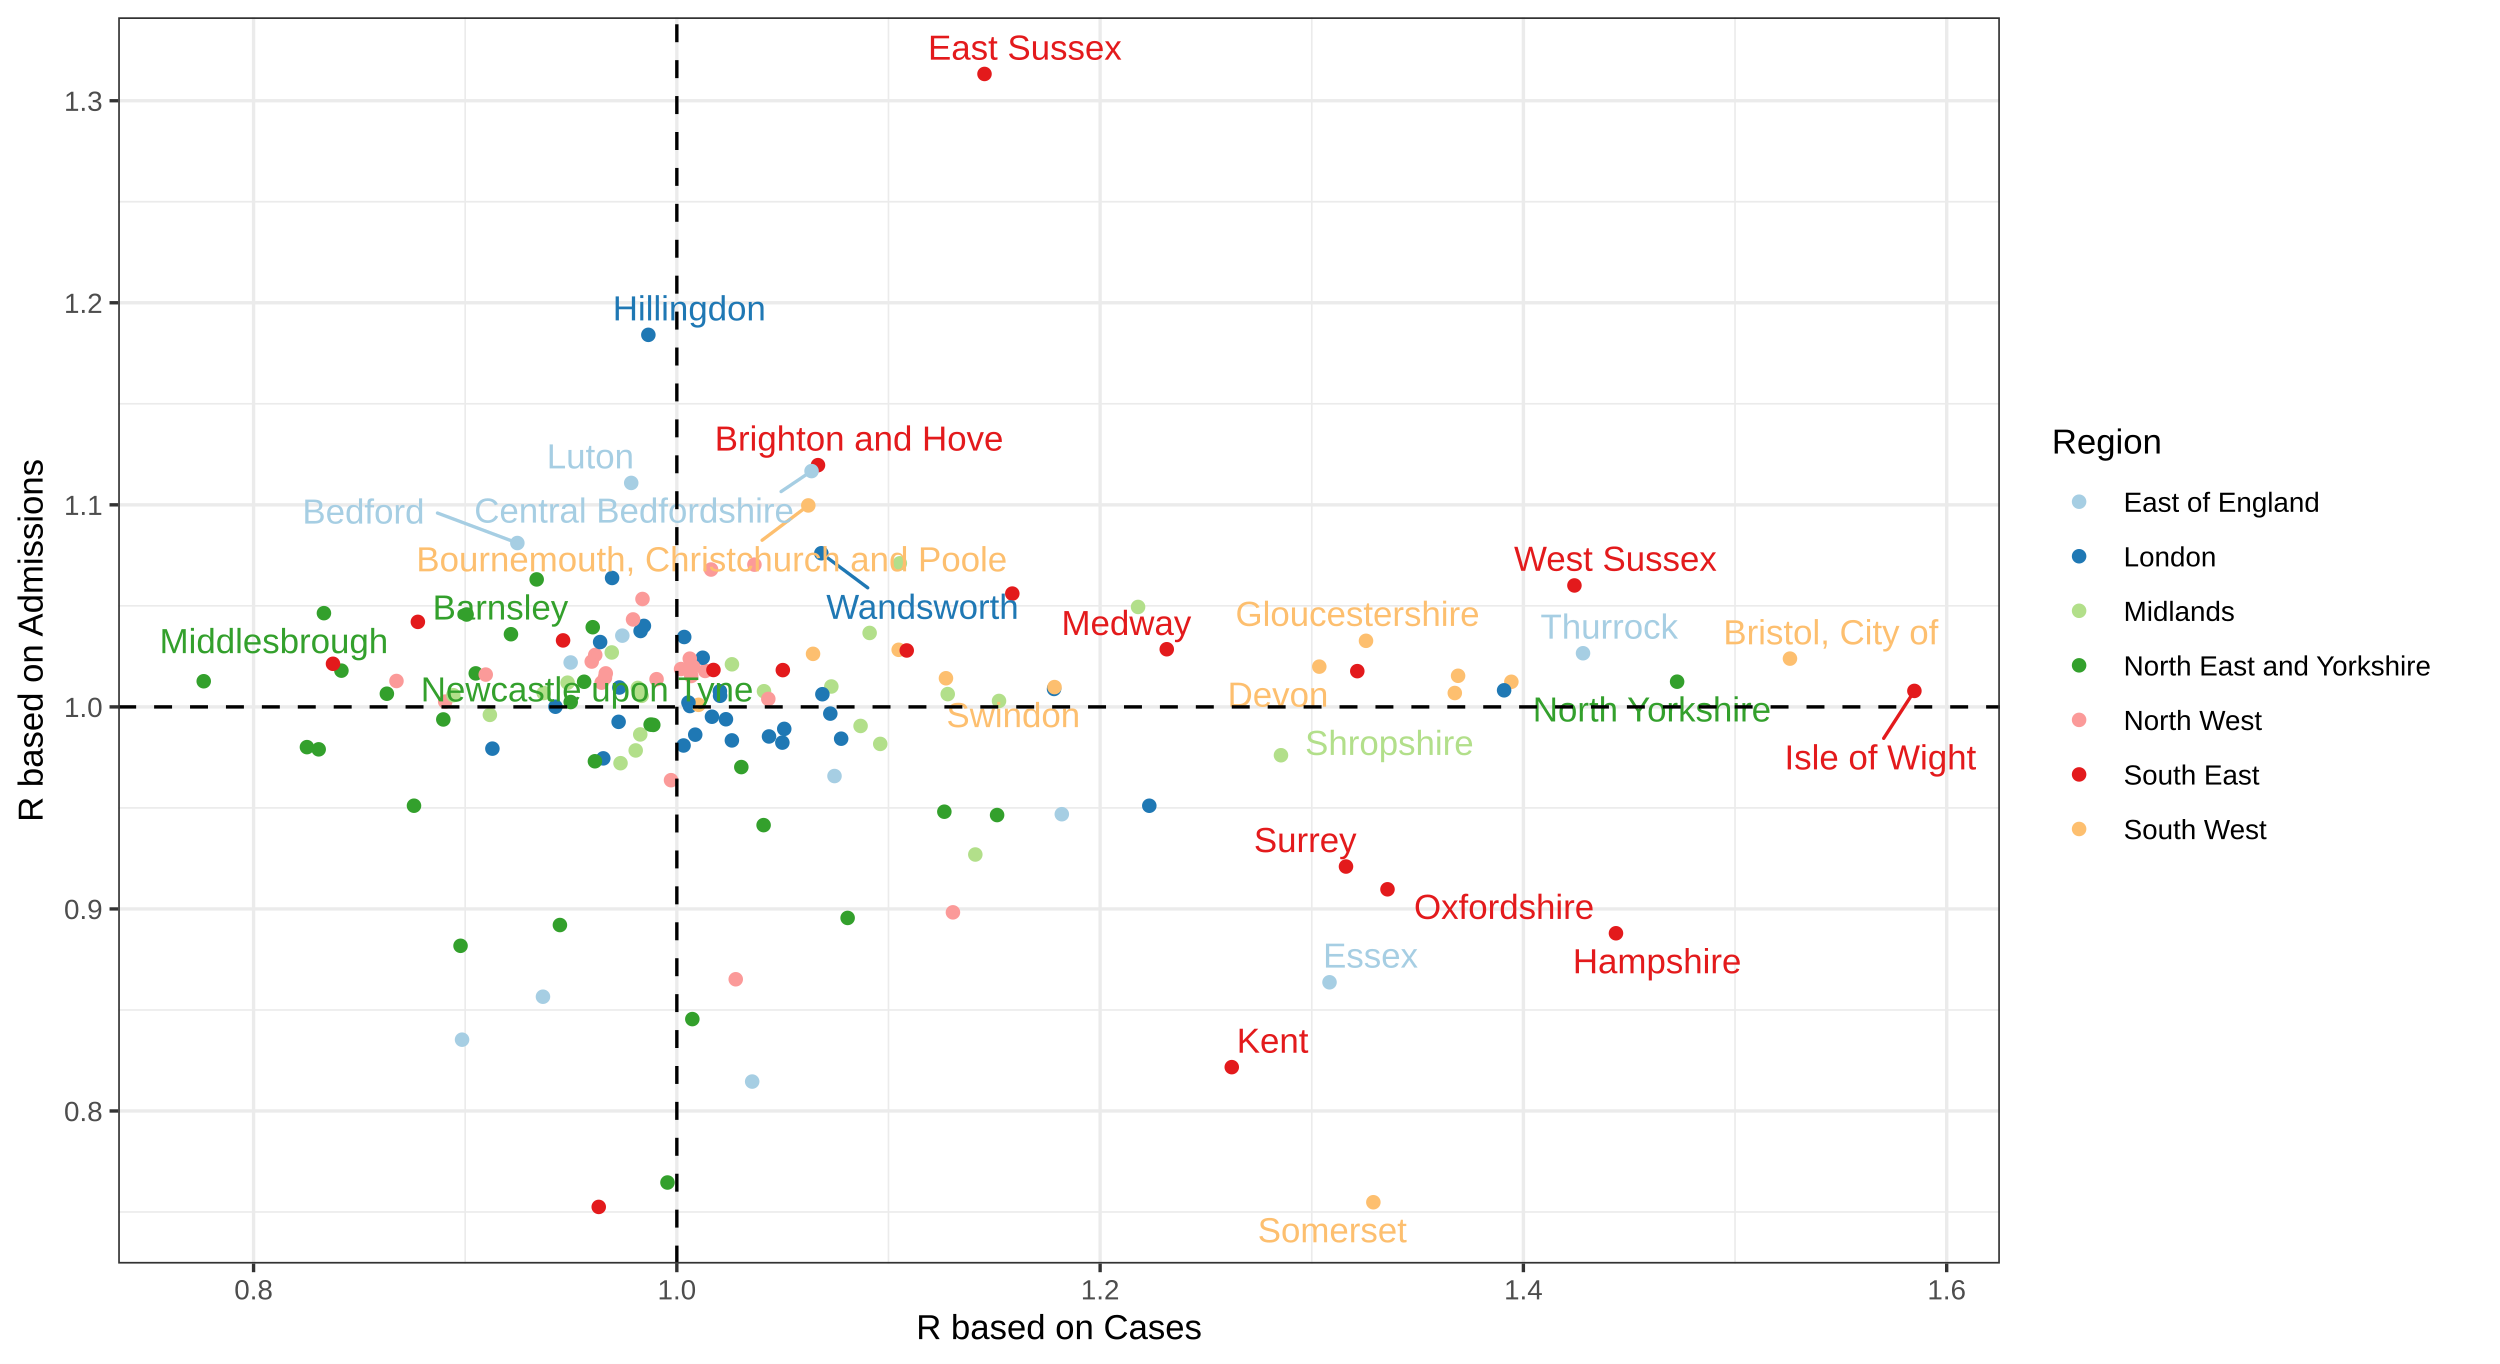
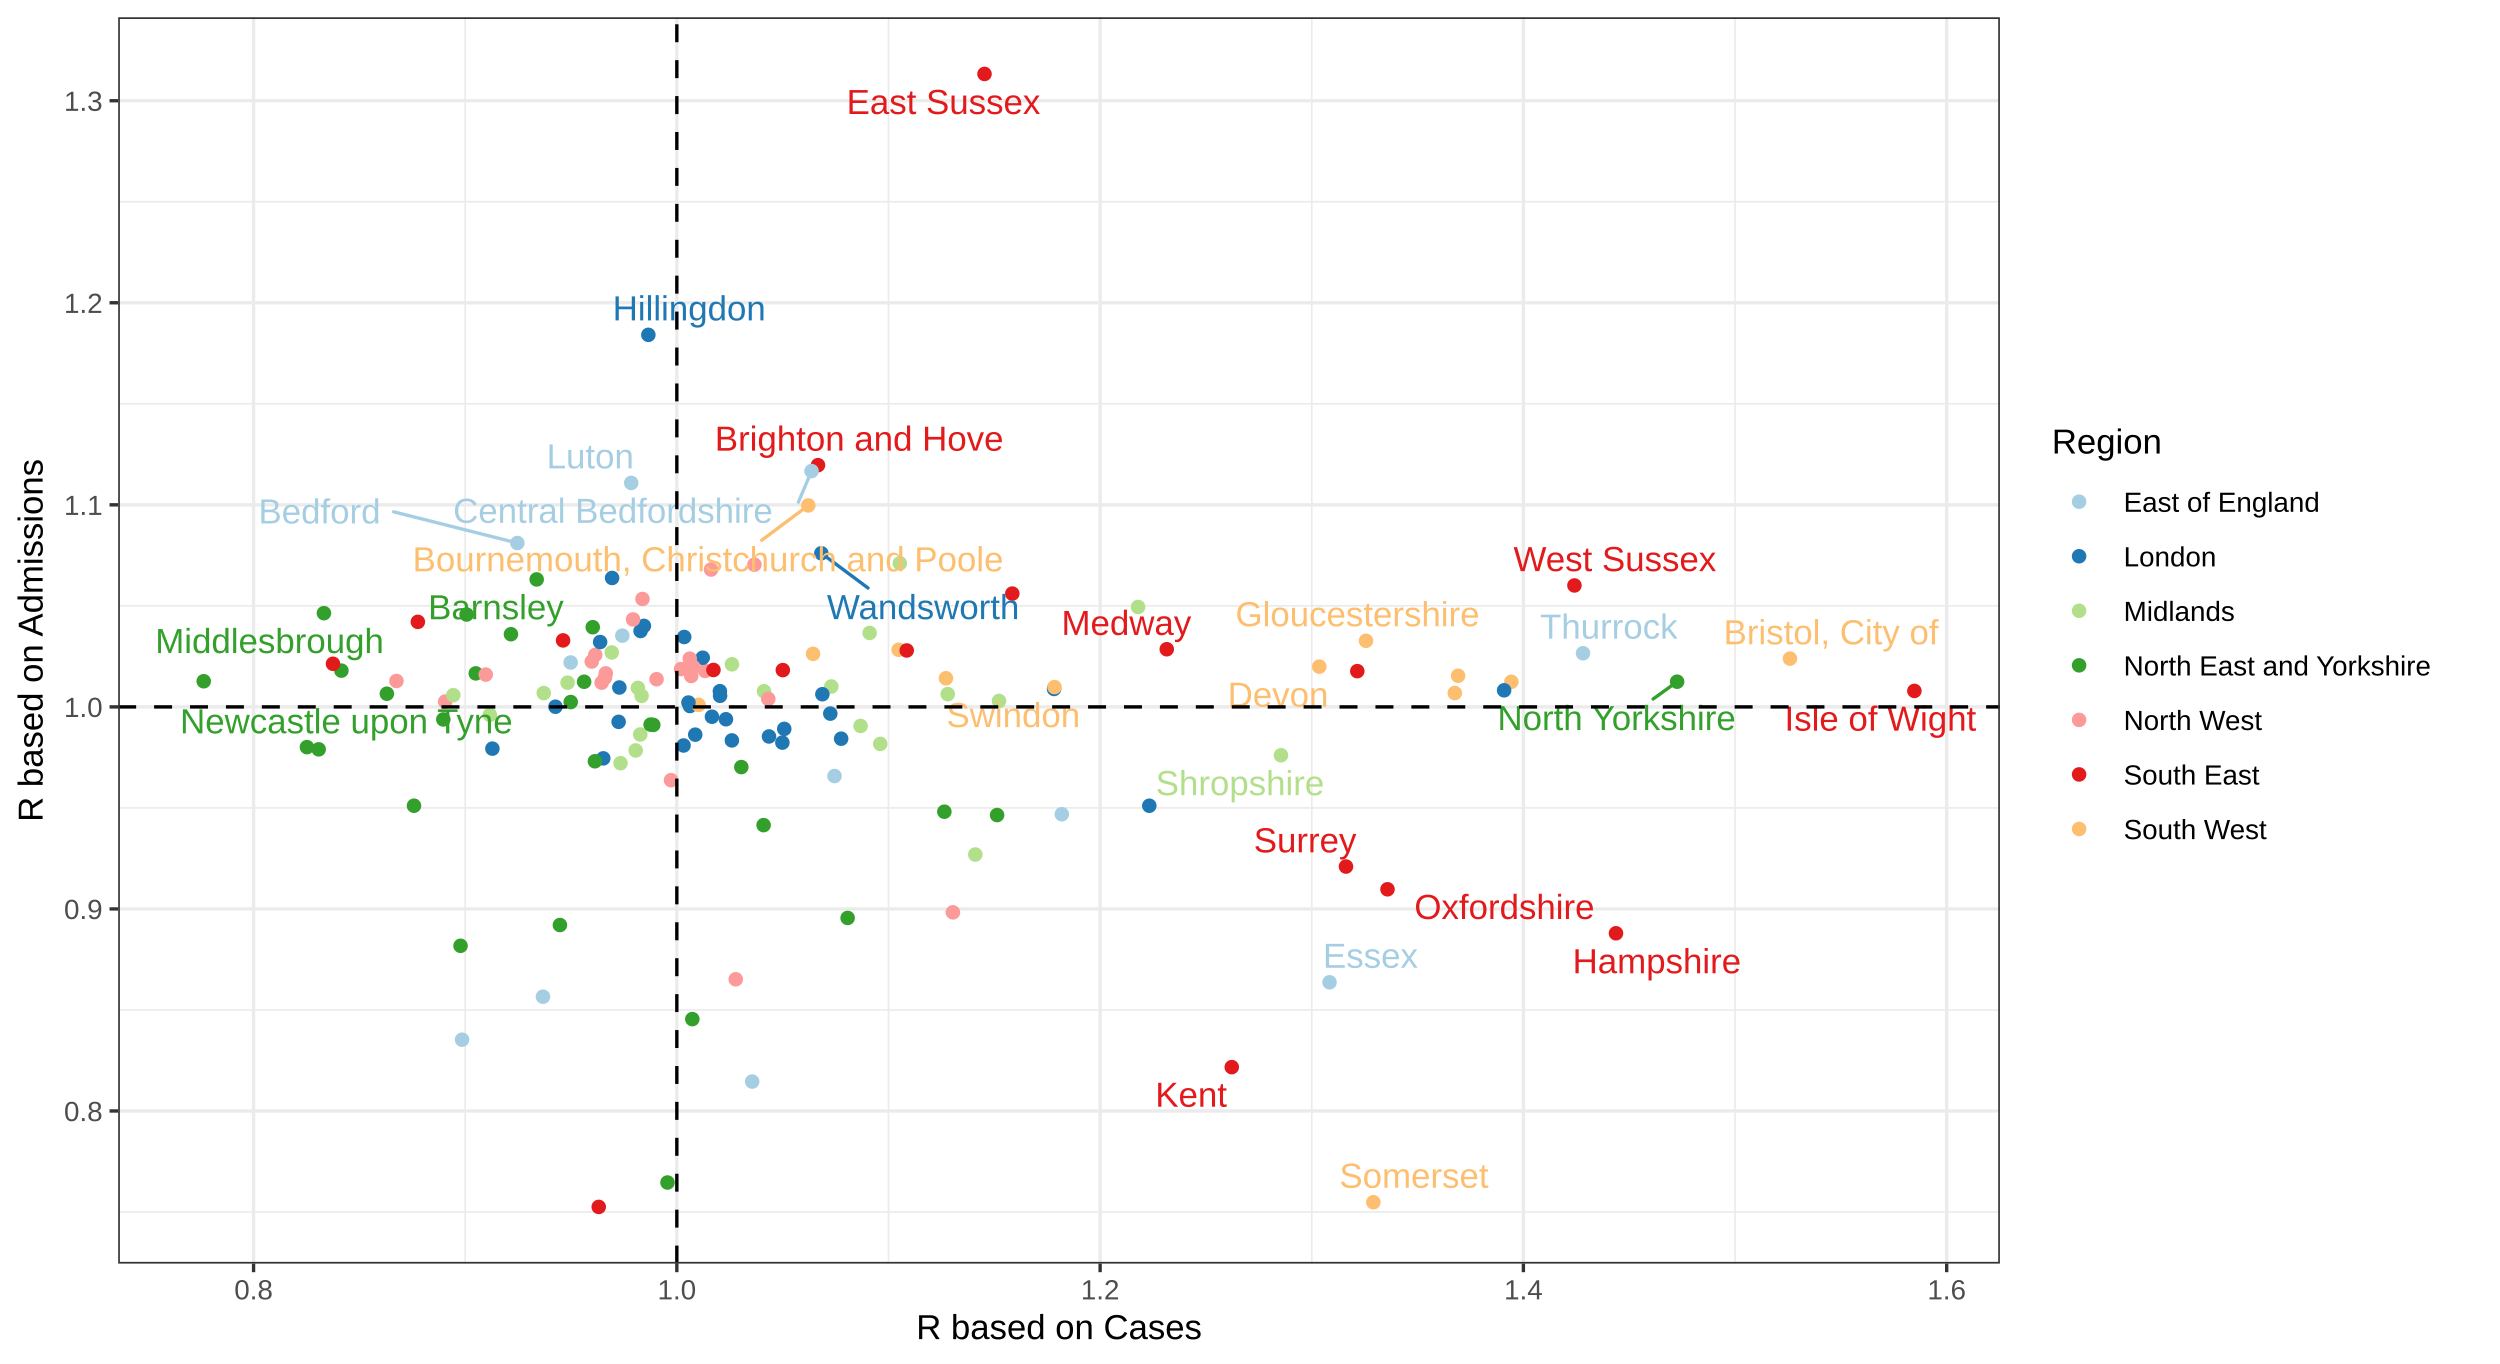
<svg xmlns="http://www.w3.org/2000/svg" class="svglite" width="792.00pt" height="432.00pt" viewBox="0 0 792.00 432.00">
  <defs>
    <style type="text/css">
    .svglite line, .svglite polyline, .svglite polygon, .svglite path, .svglite rect, .svglite circle {
      fill: none;
      stroke: #000000;
      stroke-linecap: round;
      stroke-linejoin: round;
      stroke-miterlimit: 10.00;
    }
  </style>
  </defs>
  <rect width="100%" height="100%" style="stroke: none; fill: #FFFFFF;" />
  <defs>
    <clipPath id="cpMC4wMHw3OTIuMDB8MC4wMHw0MzIuMDA=">
      <rect x="0.00" y="0.00" width="792.00" height="432.00" />
    </clipPath>
  </defs>
  <g clip-path="url(#cpMC4wMHw3OTIuMDB8MC4wMHw0MzIuMDA=)">
    <rect x="-0" y="0.00" width="792.00" height="432.00" style="stroke-width: 1.07; stroke: #FFFFFF; fill: #FFFFFF;" />
  </g>
  <defs>
    <clipPath id="cpMzcuNDR8NjMzLjU4fDUuNDh8NDAwLjI5">
      <rect x="37.44" y="5.48" width="596.13" height="394.82" />
    </clipPath>
  </defs>
  <g clip-path="url(#cpMzcuNDR8NjMzLjU4fDUuNDh8NDAwLjI5)">
    <rect x="37.44" y="5.48" width="596.13" height="394.82" style="stroke-width: 1.07; stroke: none; fill: #FFFFFF;" />
    <polyline points="37.44,383.96 633.58,383.96 " style="stroke-width: 0.53; stroke: #EBEBEB; stroke-linecap: butt;" />
    <polyline points="37.44,319.95 633.58,319.95 " style="stroke-width: 0.53; stroke: #EBEBEB; stroke-linecap: butt;" />
    <polyline points="37.44,255.94 633.58,255.94 " style="stroke-width: 0.53; stroke: #EBEBEB; stroke-linecap: butt;" />
    <polyline points="37.44,191.93 633.58,191.93 " style="stroke-width: 0.53; stroke: #EBEBEB; stroke-linecap: butt;" />
    <polyline points="37.44,127.92 633.58,127.92 " style="stroke-width: 0.53; stroke: #EBEBEB; stroke-linecap: butt;" />
    <polyline points="37.44,63.91 633.58,63.91 " style="stroke-width: 0.53; stroke: #EBEBEB; stroke-linecap: butt;" />
    <polyline points="147.37,400.29 147.37,5.48 " style="stroke-width: 0.53; stroke: #EBEBEB; stroke-linecap: butt;" />
    <polyline points="281.47,400.29 281.47,5.48 " style="stroke-width: 0.53; stroke: #EBEBEB; stroke-linecap: butt;" />
    <polyline points="415.57,400.29 415.57,5.48 " style="stroke-width: 0.53; stroke: #EBEBEB; stroke-linecap: butt;" />
    <polyline points="549.66,400.29 549.66,5.48 " style="stroke-width: 0.53; stroke: #EBEBEB; stroke-linecap: butt;" />
    <polyline points="37.44,351.96 633.58,351.96 " style="stroke-width: 1.07; stroke: #EBEBEB; stroke-linecap: butt;" />
    <polyline points="37.44,287.95 633.58,287.95 " style="stroke-width: 1.07; stroke: #EBEBEB; stroke-linecap: butt;" />
    <polyline points="37.44,223.94 633.58,223.94 " style="stroke-width: 1.07; stroke: #EBEBEB; stroke-linecap: butt;" />
    <polyline points="37.44,159.93 633.58,159.93 " style="stroke-width: 1.07; stroke: #EBEBEB; stroke-linecap: butt;" />
    <polyline points="37.44,95.92 633.58,95.92 " style="stroke-width: 1.07; stroke: #EBEBEB; stroke-linecap: butt;" />
    <polyline points="37.44,31.91 633.58,31.91 " style="stroke-width: 1.07; stroke: #EBEBEB; stroke-linecap: butt;" />
    <polyline points="80.33,400.29 80.33,5.48 " style="stroke-width: 1.07; stroke: #EBEBEB; stroke-linecap: butt;" />
    <polyline points="214.42,400.29 214.42,5.48 " style="stroke-width: 1.07; stroke: #EBEBEB; stroke-linecap: butt;" />
    <polyline points="348.52,400.29 348.52,5.48 " style="stroke-width: 1.07; stroke: #EBEBEB; stroke-linecap: butt;" />
    <polyline points="482.61,400.29 482.61,5.48 " style="stroke-width: 1.07; stroke: #EBEBEB; stroke-linecap: butt;" />
    <polyline points="616.71,400.29 616.71,5.48 " style="stroke-width: 1.07; stroke: #EBEBEB; stroke-linecap: butt;" />
    <circle cx="231.86" cy="234.56" r="1.95" style="stroke-width: 0.71; stroke: #1F78B4; fill: #1F78B4;" />
    <circle cx="364.10" cy="255.26" r="1.95" style="stroke-width: 0.71; stroke: #1F78B4; fill: #1F78B4;" />
    <circle cx="170.02" cy="183.56" r="1.95" style="stroke-width: 0.71; stroke: #33A02C; fill: #33A02C;" />
    <circle cx="299.68" cy="214.87" r="1.95" style="stroke-width: 0.71; stroke: #FDBF6F; fill: #FDBF6F;" />
    <circle cx="163.90" cy="172.03" r="1.95" style="stroke-width: 0.71; stroke: #A6CEE3; fill: #A6CEE3;" />
    <circle cx="203.99" cy="198.28" r="1.95" style="stroke-width: 0.71; stroke: #1F78B4; fill: #1F78B4;" />
    <circle cx="201.39" cy="237.74" r="1.95" style="stroke-width: 0.71; stroke: #B2DF8A; fill: #B2DF8A;" />
    <circle cx="188.57" cy="207.49" r="1.95" style="stroke-width: 0.71; stroke: #FB9A99; fill: #FB9A99;" />
    <circle cx="233.08" cy="310.23" r="1.95" style="stroke-width: 0.71; stroke: #FB9A99; fill: #FB9A99;" />
    <circle cx="225.26" cy="180.43" r="1.95" style="stroke-width: 0.71; stroke: #FB9A99; fill: #FB9A99;" />
    <circle cx="256.07" cy="160.12" r="1.95" style="stroke-width: 0.71; stroke: #FDBF6F; fill: #FDBF6F;" />
    <circle cx="132.38" cy="197.01" r="1.95" style="stroke-width: 0.71; stroke: #E31A1C; fill: #E31A1C;" />
    <circle cx="145.90" cy="299.63" r="1.95" style="stroke-width: 0.71; stroke: #33A02C; fill: #33A02C;" />
    <circle cx="248.45" cy="230.91" r="1.95" style="stroke-width: 0.71; stroke: #1F78B4; fill: #1F78B4;" />
    <circle cx="259.14" cy="147.36" r="1.95" style="stroke-width: 0.71; stroke: #E31A1C; fill: #E31A1C;" />
    <circle cx="567.06" cy="208.65" r="1.95" style="stroke-width: 0.71; stroke: #FDBF6F; fill: #FDBF6F;" />
    <circle cx="263.04" cy="226.07" r="1.95" style="stroke-width: 0.71; stroke: #1F78B4; fill: #1F78B4;" />
    <circle cx="320.70" cy="188.05" r="1.95" style="stroke-width: 0.71; stroke: #E31A1C; fill: #E31A1C;" />
    <circle cx="125.60" cy="215.74" r="1.95" style="stroke-width: 0.71; stroke: #FB9A99; fill: #FB9A99;" />
    <circle cx="97.24" cy="236.69" r="1.95" style="stroke-width: 0.71; stroke: #33A02C; fill: #33A02C;" />
    <circle cx="172.01" cy="315.76" r="1.95" style="stroke-width: 0.71; stroke: #A6CEE3; fill: #A6CEE3;" />
    <circle cx="229.98" cy="227.86" r="1.95" style="stroke-width: 0.71; stroke: #1F78B4; fill: #1F78B4;" />
    <circle cx="257.10" cy="149.24" r="1.95" style="stroke-width: 0.71; stroke: #A6CEE3; fill: #A6CEE3;" />
    <circle cx="223.40" cy="212.56" r="1.95" style="stroke-width: 0.71; stroke: #FB9A99; fill: #FB9A99;" />
    <circle cx="203.54" cy="189.76" r="1.95" style="stroke-width: 0.71; stroke: #FB9A99; fill: #FB9A99;" />
    <circle cx="219.33" cy="322.85" r="1.95" style="stroke-width: 0.71; stroke: #33A02C; fill: #33A02C;" />
    <circle cx="172.26" cy="219.56" r="1.95" style="stroke-width: 0.71; stroke: #B2DF8A; fill: #B2DF8A;" />
    <circle cx="191.12" cy="240.25" r="1.95" style="stroke-width: 0.71; stroke: #1F78B4; fill: #1F78B4;" />
    <circle cx="177.38" cy="293.05" r="1.95" style="stroke-width: 0.71; stroke: #33A02C; fill: #33A02C;" />
    <circle cx="299.17" cy="257.15" r="1.95" style="stroke-width: 0.71; stroke: #33A02C; fill: #33A02C;" />
    <circle cx="202.83" cy="232.67" r="1.95" style="stroke-width: 0.71; stroke: #B2DF8A; fill: #B2DF8A;" />
    <circle cx="316.49" cy="222.06" r="1.95" style="stroke-width: 0.71; stroke: #B2DF8A; fill: #B2DF8A;" />
    <circle cx="417.95" cy="211.19" r="1.95" style="stroke-width: 0.71; stroke: #FDBF6F; fill: #FDBF6F;" />
    <circle cx="188.47" cy="241.17" r="1.95" style="stroke-width: 0.71; stroke: #33A02C; fill: #33A02C;" />
    <circle cx="257.57" cy="207.14" r="1.95" style="stroke-width: 0.71; stroke: #FDBF6F; fill: #FDBF6F;" />
    <circle cx="263.37" cy="217.48" r="1.95" style="stroke-width: 0.71; stroke: #B2DF8A; fill: #B2DF8A;" />
    <circle cx="266.48" cy="234.02" r="1.95" style="stroke-width: 0.71; stroke: #1F78B4; fill: #1F78B4;" />
    <circle cx="206.96" cy="229.65" r="1.95" style="stroke-width: 0.71; stroke: #33A02C; fill: #33A02C;" />
    <circle cx="311.89" cy="23.43" r="1.95" style="stroke-width: 0.71; stroke: #E31A1C; fill: #E31A1C;" />
    <circle cx="175.97" cy="223.89" r="1.95" style="stroke-width: 0.71; stroke: #1F78B4; fill: #1F78B4;" />
    <circle cx="421.19" cy="311.19" r="1.95" style="stroke-width: 0.71; stroke: #A6CEE3; fill: #A6CEE3;" />
    <circle cx="180.80" cy="222.41" r="1.95" style="stroke-width: 0.71; stroke: #33A02C; fill: #33A02C;" />
    <circle cx="432.75" cy="203.01" r="1.95" style="stroke-width: 0.71; stroke: #FDBF6F; fill: #FDBF6F;" />
    <circle cx="193.91" cy="183.10" r="1.95" style="stroke-width: 0.71; stroke: #1F78B4; fill: #1F78B4;" />
    <circle cx="218.98" cy="214.15" r="1.95" style="stroke-width: 0.71; stroke: #FB9A99; fill: #FB9A99;" />
    <circle cx="220.25" cy="232.74" r="1.95" style="stroke-width: 0.71; stroke: #1F78B4; fill: #1F78B4;" />
    <circle cx="511.94" cy="295.66" r="1.95" style="stroke-width: 0.71; stroke: #E31A1C; fill: #E31A1C;" />
    <circle cx="222.62" cy="208.37" r="1.95" style="stroke-width: 0.71; stroke: #1F78B4; fill: #1F78B4;" />
    <circle cx="247.85" cy="235.26" r="1.95" style="stroke-width: 0.71; stroke: #1F78B4; fill: #1F78B4;" />
    <circle cx="147.82" cy="194.68" r="1.95" style="stroke-width: 0.71; stroke: #33A02C; fill: #33A02C;" />
    <circle cx="155.99" cy="237.17" r="1.95" style="stroke-width: 0.71; stroke: #1F78B4; fill: #1F78B4;" />
    <circle cx="203.26" cy="220.44" r="1.95" style="stroke-width: 0.71; stroke: #B2DF8A; fill: #B2DF8A;" />
    <circle cx="336.38" cy="257.94" r="1.95" style="stroke-width: 0.71; stroke: #A6CEE3; fill: #A6CEE3;" />
    <circle cx="205.40" cy="106.08" r="1.95" style="stroke-width: 0.71; stroke: #1F78B4; fill: #1F78B4;" />
    <circle cx="195.98" cy="228.68" r="1.95" style="stroke-width: 0.71; stroke: #1F78B4; fill: #1F78B4;" />
    <circle cx="606.48" cy="218.88" r="1.95" style="stroke-width: 0.71; stroke: #E31A1C; fill: #E31A1C;" />
    <circle cx="190.12" cy="203.40" r="1.95" style="stroke-width: 0.71; stroke: #1F78B4; fill: #1F78B4;" />
    <circle cx="243.62" cy="233.31" r="1.95" style="stroke-width: 0.71; stroke: #1F78B4; fill: #1F78B4;" />
    <circle cx="390.22" cy="338.07" r="1.95" style="stroke-width: 0.71; stroke: #E31A1C; fill: #E31A1C;" />
    <circle cx="234.85" cy="243.01" r="1.95" style="stroke-width: 0.71; stroke: #33A02C; fill: #33A02C;" />
    <circle cx="196.21" cy="217.80" r="1.95" style="stroke-width: 0.71; stroke: #1F78B4; fill: #1F78B4;" />
    <circle cx="131.15" cy="255.25" r="1.95" style="stroke-width: 0.71; stroke: #33A02C; fill: #33A02C;" />
    <circle cx="191.65" cy="214.71" r="1.95" style="stroke-width: 0.71; stroke: #FB9A99; fill: #FB9A99;" />
    <circle cx="228.06" cy="218.97" r="1.95" style="stroke-width: 0.71; stroke: #1F78B4; fill: #1F78B4;" />
    <circle cx="301.89" cy="289.03" r="1.95" style="stroke-width: 0.71; stroke: #FB9A99; fill: #FB9A99;" />
    <circle cx="206.12" cy="229.55" r="1.95" style="stroke-width: 0.71; stroke: #33A02C; fill: #33A02C;" />
    <circle cx="300.24" cy="219.89" r="1.95" style="stroke-width: 0.71; stroke: #B2DF8A; fill: #B2DF8A;" />
    <circle cx="242.03" cy="218.98" r="1.95" style="stroke-width: 0.71; stroke: #B2DF8A; fill: #B2DF8A;" />
    <circle cx="216.76" cy="201.80" r="1.95" style="stroke-width: 0.71; stroke: #1F78B4; fill: #1F78B4;" />
    <circle cx="360.54" cy="192.28" r="1.95" style="stroke-width: 0.71; stroke: #B2DF8A; fill: #B2DF8A;" />
    <circle cx="215.76" cy="211.95" r="1.95" style="stroke-width: 0.71; stroke: #FB9A99; fill: #FB9A99;" />
    <circle cx="199.97" cy="152.99" r="1.95" style="stroke-width: 0.71; stroke: #A6CEE3; fill: #A6CEE3;" />
    <circle cx="212.58" cy="247.16" r="1.95" style="stroke-width: 0.71; stroke: #FB9A99; fill: #FB9A99;" />
    <circle cx="369.63" cy="205.68" r="1.95" style="stroke-width: 0.71; stroke: #E31A1C; fill: #E31A1C;" />
    <circle cx="202.94" cy="199.90" r="1.95" style="stroke-width: 0.71; stroke: #1F78B4; fill: #1F78B4;" />
    <circle cx="102.62" cy="194.25" r="1.95" style="stroke-width: 0.71; stroke: #33A02C; fill: #33A02C;" />
    <circle cx="197.15" cy="201.37" r="1.95" style="stroke-width: 0.71; stroke: #A6CEE3; fill: #A6CEE3;" />
    <circle cx="122.56" cy="219.77" r="1.95" style="stroke-width: 0.71; stroke: #33A02C; fill: #33A02C;" />
    <circle cx="218.57" cy="223.67" r="1.95" style="stroke-width: 0.71; stroke: #1F78B4; fill: #1F78B4;" />
    <circle cx="146.38" cy="329.37" r="1.95" style="stroke-width: 0.71; stroke: #A6CEE3; fill: #A6CEE3;" />
    <circle cx="241.91" cy="261.40" r="1.95" style="stroke-width: 0.71; stroke: #33A02C; fill: #33A02C;" />
    <circle cx="315.88" cy="258.21" r="1.95" style="stroke-width: 0.71; stroke: #33A02C; fill: #33A02C;" />
    <circle cx="478.80" cy="215.99" r="1.95" style="stroke-width: 0.71; stroke: #FDBF6F; fill: #FDBF6F;" />
    <circle cx="108.16" cy="212.46" r="1.95" style="stroke-width: 0.71; stroke: #33A02C; fill: #33A02C;" />
    <circle cx="531.31" cy="215.96" r="1.95" style="stroke-width: 0.71; stroke: #33A02C; fill: #33A02C;" />
    <circle cx="278.86" cy="235.67" r="1.95" style="stroke-width: 0.71; stroke: #B2DF8A; fill: #B2DF8A;" />
    <circle cx="150.72" cy="213.33" r="1.95" style="stroke-width: 0.71; stroke: #33A02C; fill: #33A02C;" />
    <circle cx="155.19" cy="226.47" r="1.95" style="stroke-width: 0.71; stroke: #B2DF8A; fill: #B2DF8A;" />
    <circle cx="275.50" cy="200.52" r="1.95" style="stroke-width: 0.71; stroke: #B2DF8A; fill: #B2DF8A;" />
    <circle cx="190.60" cy="216.27" r="1.95" style="stroke-width: 0.71; stroke: #FB9A99; fill: #FB9A99;" />
    <circle cx="439.56" cy="281.73" r="1.95" style="stroke-width: 0.71; stroke: #E31A1C; fill: #E31A1C;" />
    <circle cx="264.37" cy="245.85" r="1.95" style="stroke-width: 0.71; stroke: #A6CEE3; fill: #A6CEE3;" />
    <circle cx="284.70" cy="205.86" r="1.95" style="stroke-width: 0.71; stroke: #FDBF6F; fill: #FDBF6F;" />
    <circle cx="226.02" cy="212.25" r="1.95" style="stroke-width: 0.71; stroke: #E31A1C; fill: #E31A1C;" />
    <circle cx="287.25" cy="206.07" r="1.95" style="stroke-width: 0.71; stroke: #E31A1C; fill: #E31A1C;" />
    <circle cx="216.55" cy="236.17" r="1.95" style="stroke-width: 0.71; stroke: #1F78B4; fill: #1F78B4;" />
    <circle cx="161.87" cy="200.92" r="1.95" style="stroke-width: 0.71; stroke: #33A02C; fill: #33A02C;" />
    <circle cx="476.50" cy="218.69" r="1.95" style="stroke-width: 0.71; stroke: #1F78B4; fill: #1F78B4;" />
    <circle cx="219.62" cy="211.28" r="1.95" style="stroke-width: 0.71; stroke: #FB9A99; fill: #FB9A99;" />
    <circle cx="140.44" cy="227.92" r="1.95" style="stroke-width: 0.71; stroke: #33A02C; fill: #33A02C;" />
    <circle cx="208.00" cy="215.17" r="1.95" style="stroke-width: 0.71; stroke: #FB9A99; fill: #FB9A99;" />
    <circle cx="196.58" cy="241.78" r="1.95" style="stroke-width: 0.71; stroke: #B2DF8A; fill: #B2DF8A;" />
    <circle cx="218.52" cy="208.66" r="1.95" style="stroke-width: 0.71; stroke: #FB9A99; fill: #FB9A99;" />
    <circle cx="211.46" cy="374.62" r="1.95" style="stroke-width: 0.71; stroke: #33A02C; fill: #33A02C;" />
    <circle cx="405.81" cy="239.26" r="1.95" style="stroke-width: 0.71; stroke: #B2DF8A; fill: #B2DF8A;" />
    <circle cx="178.38" cy="202.88" r="1.95" style="stroke-width: 0.71; stroke: #E31A1C; fill: #E31A1C;" />
    <circle cx="272.63" cy="229.98" r="1.95" style="stroke-width: 0.71; stroke: #B2DF8A; fill: #B2DF8A;" />
    <circle cx="435.08" cy="380.87" r="1.95" style="stroke-width: 0.71; stroke: #FDBF6F; fill: #FDBF6F;" />
    <circle cx="461.92" cy="214.09" r="1.95" style="stroke-width: 0.71; stroke: #FDBF6F; fill: #FDBF6F;" />
    <circle cx="64.54" cy="215.82" r="1.95" style="stroke-width: 0.71; stroke: #33A02C; fill: #33A02C;" />
    <circle cx="189.68" cy="382.35" r="1.95" style="stroke-width: 0.71; stroke: #E31A1C; fill: #E31A1C;" />
    <circle cx="180.78" cy="209.88" r="1.95" style="stroke-width: 0.71; stroke: #A6CEE3; fill: #A6CEE3;" />
    <circle cx="228.12" cy="220.43" r="1.95" style="stroke-width: 0.71; stroke: #1F78B4; fill: #1F78B4;" />
    <circle cx="153.88" cy="213.71" r="1.95" style="stroke-width: 0.71; stroke: #FB9A99; fill: #FB9A99;" />
    <circle cx="308.98" cy="270.71" r="1.95" style="stroke-width: 0.71; stroke: #B2DF8A; fill: #B2DF8A;" />
    <circle cx="141.03" cy="222.27" r="1.95" style="stroke-width: 0.71; stroke: #FB9A99; fill: #FB9A99;" />
    <circle cx="187.78" cy="198.70" r="1.95" style="stroke-width: 0.71; stroke: #33A02C; fill: #33A02C;" />
    <circle cx="202.08" cy="217.93" r="1.95" style="stroke-width: 0.71; stroke: #B2DF8A; fill: #B2DF8A;" />
    <circle cx="238.29" cy="342.64" r="1.95" style="stroke-width: 0.71; stroke: #A6CEE3; fill: #A6CEE3;" />
    <circle cx="100.96" cy="237.39" r="1.95" style="stroke-width: 0.71; stroke: #33A02C; fill: #33A02C;" />
    <circle cx="426.41" cy="274.52" r="1.95" style="stroke-width: 0.71; stroke: #E31A1C; fill: #E31A1C;" />
    <circle cx="333.92" cy="218.26" r="1.95" style="stroke-width: 0.71; stroke: #1F78B4; fill: #1F78B4;" />
    <circle cx="334.07" cy="217.67" r="1.95" style="stroke-width: 0.71; stroke: #FDBF6F; fill: #FDBF6F;" />
    <circle cx="200.55" cy="196.24" r="1.95" style="stroke-width: 0.71; stroke: #FB9A99; fill: #FB9A99;" />
    <circle cx="193.81" cy="206.70" r="1.95" style="stroke-width: 0.71; stroke: #B2DF8A; fill: #B2DF8A;" />
    <circle cx="501.50" cy="206.95" r="1.95" style="stroke-width: 0.71; stroke: #A6CEE3; fill: #A6CEE3;" />
    <circle cx="221.29" cy="223.29" r="1.95" style="stroke-width: 0.71; stroke: #FDBF6F; fill: #FDBF6F;" />
    <circle cx="260.53" cy="219.93" r="1.95" style="stroke-width: 0.71; stroke: #1F78B4; fill: #1F78B4;" />
    <circle cx="243.40" cy="221.42" r="1.95" style="stroke-width: 0.71; stroke: #FB9A99; fill: #FB9A99;" />
    <circle cx="268.53" cy="290.80" r="1.95" style="stroke-width: 0.71; stroke: #33A02C; fill: #33A02C;" />
    <circle cx="143.61" cy="220.23" r="1.95" style="stroke-width: 0.71; stroke: #B2DF8A; fill: #B2DF8A;" />
    <circle cx="218.10" cy="222.57" r="1.95" style="stroke-width: 0.71; stroke: #1F78B4; fill: #1F78B4;" />
    <circle cx="260.20" cy="175.27" r="1.95" style="stroke-width: 0.71; stroke: #1F78B4; fill: #1F78B4;" />
    <circle cx="187.46" cy="209.58" r="1.95" style="stroke-width: 0.71; stroke: #FB9A99; fill: #FB9A99;" />
    <circle cx="231.88" cy="210.45" r="1.95" style="stroke-width: 0.71; stroke: #B2DF8A; fill: #B2DF8A;" />
    <circle cx="429.99" cy="212.62" r="1.95" style="stroke-width: 0.71; stroke: #E31A1C; fill: #E31A1C;" />
    <circle cx="498.78" cy="185.47" r="1.95" style="stroke-width: 0.71; stroke: #E31A1C; fill: #E31A1C;" />
    <circle cx="225.55" cy="227.06" r="1.95" style="stroke-width: 0.71; stroke: #1F78B4; fill: #1F78B4;" />
    <circle cx="239.00" cy="178.88" r="1.95" style="stroke-width: 0.71; stroke: #FB9A99; fill: #FB9A99;" />
    <circle cx="460.88" cy="219.55" r="1.95" style="stroke-width: 0.71; stroke: #FDBF6F; fill: #FDBF6F;" />
    <circle cx="248.00" cy="212.29" r="1.95" style="stroke-width: 0.71; stroke: #E31A1C; fill: #E31A1C;" />
    <circle cx="191.91" cy="213.33" r="1.95" style="stroke-width: 0.71; stroke: #FB9A99; fill: #FB9A99;" />
    <circle cx="105.49" cy="210.29" r="1.95" style="stroke-width: 0.71; stroke: #E31A1C; fill: #E31A1C;" />
    <circle cx="179.81" cy="216.27" r="1.95" style="stroke-width: 0.71; stroke: #B2DF8A; fill: #B2DF8A;" />
    <circle cx="285.07" cy="178.45" r="1.95" style="stroke-width: 0.71; stroke: #B2DF8A; fill: #B2DF8A;" />
    <circle cx="185.05" cy="215.98" r="1.95" style="stroke-width: 0.71; stroke: #33A02C; fill: #33A02C;" />
-     <line x1="138.59" y1="162.53" x2="162.68" y2="171.57" style="stroke-width: 1.07; stroke: #A6CEE3;" />
-     <line x1="241.43" y1="171.15" x2="255.14" y2="160.82" style="stroke-width: 1.07; stroke: #FDBF6F;" />
-     <line x1="247.45" y1="155.73" x2="256.11" y2="149.90" style="stroke-width: 1.07; stroke: #A6CEE3;" />
-     <line x1="596.75" y1="233.91" x2="605.93" y2="219.73" style="stroke-width: 1.07; stroke: #E31A1C;" />
-     <line x1="274.89" y1="186.22" x2="261.14" y2="175.97" style="stroke-width: 1.07; stroke: #1F78B4;" />
-     <text x="158.53" y="196.26" text-anchor="middle" style="font-size: 11.04px; fill: #33A02C; font-family: Liberation Sans;" textLength="47.79px" lengthAdjust="spacingAndGlyphs">Barnsley</text>
-     <text x="115.13" y="165.87" text-anchor="middle" style="font-size: 11.04px; fill: #A6CEE3; font-family: Liberation Sans;" textLength="43.32px" lengthAdjust="spacingAndGlyphs">Bedford</text>
-     <text x="225.48" y="181.00" text-anchor="middle" style="font-size: 11.04px; fill: #FDBF6F; font-family: Liberation Sans;" textLength="209.37px" lengthAdjust="spacingAndGlyphs">Bournemouth, Christchurch and Poole</text>
-     <text x="272.15" y="142.74" text-anchor="middle" style="font-size: 11.04px; fill: #E31A1C; font-family: Liberation Sans;" textLength="103.35px" lengthAdjust="spacingAndGlyphs">Brighton and Hove</text>
-     <text x="580.01" y="204.12" text-anchor="middle" style="font-size: 11.04px; fill: #FDBF6F; font-family: Liberation Sans;" textLength="77.83px" lengthAdjust="spacingAndGlyphs">Bristol, City of</text>
-     <text x="200.87" y="165.57" text-anchor="middle" style="font-size: 11.04px; fill: #A6CEE3; font-family: Liberation Sans;" textLength="113.89px" lengthAdjust="spacingAndGlyphs">Central Bedfordshire</text>
-     <text x="404.86" y="223.87" text-anchor="middle" style="font-size: 11.04px; fill: #FDBF6F; font-family: Liberation Sans;" textLength="35.55px" lengthAdjust="spacingAndGlyphs">Devon</text>
-     <text x="324.68" y="18.91" text-anchor="middle" style="font-size: 11.04px; fill: #E31A1C; font-family: Liberation Sans;" textLength="65.92px" lengthAdjust="spacingAndGlyphs">East Sussex</text>
-     <text x="434.19" y="306.54" text-anchor="middle" style="font-size: 11.04px; fill: #A6CEE3; font-family: Liberation Sans;" textLength="31.59px" lengthAdjust="spacingAndGlyphs">Essex</text>
-     <text x="430.06" y="198.29" text-anchor="middle" style="font-size: 11.04px; fill: #FDBF6F; font-family: Liberation Sans;" textLength="86.49px" lengthAdjust="spacingAndGlyphs">Gloucestershire</text>
-     <text x="524.97" y="308.32" text-anchor="middle" style="font-size: 11.04px; fill: #E31A1C; font-family: Liberation Sans;" textLength="59.68px" lengthAdjust="spacingAndGlyphs">Hampshire</text>
-     <text x="218.37" y="101.50" text-anchor="middle" style="font-size: 11.04px; fill: #1F78B4; font-family: Liberation Sans;" textLength="55.29px" lengthAdjust="spacingAndGlyphs">Hillingdon</text>
-     <text x="595.70" y="243.75" text-anchor="middle" style="font-size: 11.04px; fill: #E31A1C; font-family: Liberation Sans;" textLength="68.54px" lengthAdjust="spacingAndGlyphs">Isle of Wight</text>
-     <text x="403.16" y="333.50" text-anchor="middle" style="font-size: 11.04px; fill: #E31A1C; font-family: Liberation Sans;" textLength="24.80px" lengthAdjust="spacingAndGlyphs">Kent</text>
-     <text x="187.03" y="148.38" text-anchor="middle" style="font-size: 11.04px; fill: #A6CEE3; font-family: Liberation Sans;" textLength="31.01px" lengthAdjust="spacingAndGlyphs">Luton</text>
-     <text x="356.83" y="201.17" text-anchor="middle" style="font-size: 11.04px; fill: #E31A1C; font-family: Liberation Sans;" textLength="45.62px" lengthAdjust="spacingAndGlyphs">Medway</text>
-     <text x="86.76" y="206.91" text-anchor="middle" style="font-size: 11.04px; fill: #33A02C; font-family: Liberation Sans;" textLength="81.20px" lengthAdjust="spacingAndGlyphs">Middlesbrough</text>
-     <text x="185.98" y="222.21" text-anchor="middle" style="font-size: 11.04px; fill: #33A02C; font-family: Liberation Sans;" textLength="116.88px" lengthAdjust="spacingAndGlyphs">Newcastle upon Tyne</text>
-     <text x="523.33" y="228.57" text-anchor="middle" style="font-size: 11.04px; fill: #33A02C; font-family: Liberation Sans;" textLength="84.19px" lengthAdjust="spacingAndGlyphs">North Yorkshire</text>
-     <text x="476.49" y="291.11" text-anchor="middle" style="font-size: 11.04px; fill: #E31A1C; font-family: Liberation Sans;" textLength="64.07px" lengthAdjust="spacingAndGlyphs">Oxfordshire</text>
-     <text x="440.15" y="239.17" text-anchor="middle" style="font-size: 11.04px; fill: #B2DF8A; font-family: Liberation Sans;" textLength="58.91px" lengthAdjust="spacingAndGlyphs">Shropshire</text>
-     <text x="422.07" y="393.55" text-anchor="middle" style="font-size: 11.04px; fill: #FDBF6F; font-family: Liberation Sans;" textLength="52.68px" lengthAdjust="spacingAndGlyphs">Somerset</text>
-     <text x="413.49" y="269.94" text-anchor="middle" style="font-size: 11.04px; fill: #E31A1C; font-family: Liberation Sans;" textLength="35.94px" lengthAdjust="spacingAndGlyphs">Surrey</text>
-     <text x="321.01" y="230.35" text-anchor="middle" style="font-size: 11.04px; fill: #FDBF6F; font-family: Liberation Sans;" textLength="46.81px" lengthAdjust="spacingAndGlyphs">Swindon</text>
-     <text x="509.80" y="202.33" text-anchor="middle" style="font-size: 11.04px; fill: #A6CEE3; font-family: Liberation Sans;" textLength="48.55px" lengthAdjust="spacingAndGlyphs">Thurrock</text>
-     <text x="292.24" y="196.06" text-anchor="middle" style="font-size: 11.04px; fill: #1F78B4; font-family: Liberation Sans;" textLength="68.32px" lengthAdjust="spacingAndGlyphs">Wandsworth</text>
-     <text x="511.76" y="180.83" text-anchor="middle" style="font-size: 11.04px; fill: #E31A1C; font-family: Liberation Sans;" textLength="69.24px" lengthAdjust="spacingAndGlyphs">West Sussex</text>
+     <line x1="124.67" y1="162.14" x2="162.59" y2="171.70" style="stroke-width: 1.07; stroke: #A6CEE3;" />
+     <line x1="241.31" y1="171.15" x2="255.14" y2="160.81" style="stroke-width: 1.07; stroke: #FDBF6F;" />
+     <line x1="252.93" y1="159.07" x2="256.72" y2="150.14" style="stroke-width: 1.07; stroke: #A6CEE3;" />
+     <line x1="523.71" y1="221.44" x2="530.36" y2="216.65" style="stroke-width: 1.07; stroke: #33A02C;" />
+     <line x1="274.99" y1="186.29" x2="261.14" y2="175.97" style="stroke-width: 1.07; stroke: #1F78B4;" />
+     <text x="157.10" y="196.19" text-anchor="middle" style="font-size: 11.04px; fill: #33A02C; font-family: Liberation Sans;" textLength="47.79px" lengthAdjust="spacingAndGlyphs">Barnsley</text>
+     <text x="101.21" y="165.84" text-anchor="middle" style="font-size: 11.04px; fill: #A6CEE3; font-family: Liberation Sans;" textLength="43.32px" lengthAdjust="spacingAndGlyphs">Bedford</text>
+     <text x="224.30" y="181.00" text-anchor="middle" style="font-size: 11.04px; fill: #FDBF6F; font-family: Liberation Sans;" textLength="209.37px" lengthAdjust="spacingAndGlyphs">Bournemouth, Christchurch and Poole</text>
+     <text x="272.18" y="142.78" text-anchor="middle" style="font-size: 11.04px; fill: #E31A1C; font-family: Liberation Sans;" textLength="103.35px" lengthAdjust="spacingAndGlyphs">Brighton and Hove</text>
+     <text x="580.08" y="204.12" text-anchor="middle" style="font-size: 11.04px; fill: #FDBF6F; font-family: Liberation Sans;" textLength="77.83px" lengthAdjust="spacingAndGlyphs">Bristol, City of</text>
+     <text x="194.18" y="165.64" text-anchor="middle" style="font-size: 11.04px; fill: #A6CEE3; font-family: Liberation Sans;" textLength="113.89px" lengthAdjust="spacingAndGlyphs">Central Bedfordshire</text>
+     <text x="404.88" y="223.88" text-anchor="middle" style="font-size: 11.04px; fill: #FDBF6F; font-family: Liberation Sans;" textLength="35.55px" lengthAdjust="spacingAndGlyphs">Devon</text>
+     <text x="298.89" y="36.12" text-anchor="middle" style="font-size: 11.04px; fill: #E31A1C; font-family: Liberation Sans;" textLength="65.92px" lengthAdjust="spacingAndGlyphs">East Sussex</text>
+     <text x="434.16" y="306.60" text-anchor="middle" style="font-size: 11.04px; fill: #A6CEE3; font-family: Liberation Sans;" textLength="31.59px" lengthAdjust="spacingAndGlyphs">Essex</text>
+     <text x="430.06" y="198.39" text-anchor="middle" style="font-size: 11.04px; fill: #FDBF6F; font-family: Liberation Sans;" textLength="86.49px" lengthAdjust="spacingAndGlyphs">Gloucestershire</text>
+     <text x="524.89" y="308.32" text-anchor="middle" style="font-size: 11.04px; fill: #E31A1C; font-family: Liberation Sans;" textLength="59.68px" lengthAdjust="spacingAndGlyphs">Hampshire</text>
+     <text x="218.34" y="101.50" text-anchor="middle" style="font-size: 11.04px; fill: #1F78B4; font-family: Liberation Sans;" textLength="55.29px" lengthAdjust="spacingAndGlyphs">Hillingdon</text>
+     <text x="595.70" y="231.48" text-anchor="middle" style="font-size: 11.04px; fill: #E31A1C; font-family: Liberation Sans;" textLength="68.54px" lengthAdjust="spacingAndGlyphs">Isle of Wight</text>
+     <text x="377.35" y="350.62" text-anchor="middle" style="font-size: 11.04px; fill: #E31A1C; font-family: Liberation Sans;" textLength="24.80px" lengthAdjust="spacingAndGlyphs">Kent</text>
+     <text x="186.99" y="148.38" text-anchor="middle" style="font-size: 11.04px; fill: #A6CEE3; font-family: Liberation Sans;" textLength="31.01px" lengthAdjust="spacingAndGlyphs">Luton</text>
+     <text x="356.83" y="201.15" text-anchor="middle" style="font-size: 11.04px; fill: #E31A1C; font-family: Liberation Sans;" textLength="45.62px" lengthAdjust="spacingAndGlyphs">Medway</text>
+     <text x="85.39" y="206.88" text-anchor="middle" style="font-size: 11.04px; fill: #33A02C; font-family: Liberation Sans;" textLength="81.20px" lengthAdjust="spacingAndGlyphs">Middlesbrough</text>
+     <text x="109.72" y="232.31" text-anchor="middle" style="font-size: 11.04px; fill: #33A02C; font-family: Liberation Sans;" textLength="116.88px" lengthAdjust="spacingAndGlyphs">Newcastle upon Tyne</text>
+     <text x="512.13" y="231.29" text-anchor="middle" style="font-size: 11.04px; fill: #33A02C; font-family: Liberation Sans;" textLength="84.19px" lengthAdjust="spacingAndGlyphs">North Yorkshire</text>
+     <text x="476.60" y="291.13" text-anchor="middle" style="font-size: 11.04px; fill: #E31A1C; font-family: Liberation Sans;" textLength="64.07px" lengthAdjust="spacingAndGlyphs">Oxfordshire</text>
+     <text x="392.82" y="251.91" text-anchor="middle" style="font-size: 11.04px; fill: #B2DF8A; font-family: Liberation Sans;" textLength="58.91px" lengthAdjust="spacingAndGlyphs">Shropshire</text>
+     <text x="447.95" y="376.30" text-anchor="middle" style="font-size: 11.04px; fill: #FDBF6F; font-family: Liberation Sans;" textLength="52.68px" lengthAdjust="spacingAndGlyphs">Somerset</text>
+     <text x="413.45" y="270.02" text-anchor="middle" style="font-size: 11.04px; fill: #E31A1C; font-family: Liberation Sans;" textLength="35.94px" lengthAdjust="spacingAndGlyphs">Surrey</text>
+     <text x="321.02" y="230.35" text-anchor="middle" style="font-size: 11.04px; fill: #FDBF6F; font-family: Liberation Sans;" textLength="46.81px" lengthAdjust="spacingAndGlyphs">Swindon</text>
+     <text x="509.66" y="202.33" text-anchor="middle" style="font-size: 11.04px; fill: #A6CEE3; font-family: Liberation Sans;" textLength="48.55px" lengthAdjust="spacingAndGlyphs">Thurrock</text>
+     <text x="292.45" y="196.14" text-anchor="middle" style="font-size: 11.04px; fill: #1F78B4; font-family: Liberation Sans;" textLength="68.32px" lengthAdjust="spacingAndGlyphs">Wandsworth</text>
+     <text x="511.59" y="180.93" text-anchor="middle" style="font-size: 11.04px; fill: #E31A1C; font-family: Liberation Sans;" textLength="69.24px" lengthAdjust="spacingAndGlyphs">West Sussex</text>
    <line x1="214.42" y1="400.29" x2="214.42" y2="5.48" style="stroke-width: 1.07; stroke-dasharray: 5.69,5.69; stroke-linecap: butt;" />
    <line x1="37.44" y1="223.94" x2="633.58" y2="223.94" style="stroke-width: 1.07; stroke-dasharray: 5.69,5.69; stroke-linecap: butt;" />
    <rect x="37.44" y="5.48" width="596.13" height="394.82" style="stroke-width: 1.07; stroke: #333333;" />
  </g>
  <g clip-path="url(#cpMC4wMHw3OTIuMDB8MC4wMHw0MzIuMDA=)">
    <text x="32.51" y="355.16" text-anchor="end" style="font-size: 8.80px; fill: #4D4D4D; font-family: Liberation Sans;" textLength="13.98px" lengthAdjust="spacingAndGlyphs">0.8</text>
    <text x="32.51" y="291.15" text-anchor="end" style="font-size: 8.80px; fill: #4D4D4D; font-family: Liberation Sans;" textLength="13.98px" lengthAdjust="spacingAndGlyphs">0.9</text>
    <text x="32.51" y="227.14" text-anchor="end" style="font-size: 8.80px; fill: #4D4D4D; font-family: Liberation Sans;" textLength="13.98px" lengthAdjust="spacingAndGlyphs">1.0</text>
    <text x="32.51" y="163.13" text-anchor="end" style="font-size: 8.80px; fill: #4D4D4D; font-family: Liberation Sans;" textLength="13.98px" lengthAdjust="spacingAndGlyphs">1.1</text>
    <text x="32.51" y="99.13" text-anchor="end" style="font-size: 8.80px; fill: #4D4D4D; font-family: Liberation Sans;" textLength="13.98px" lengthAdjust="spacingAndGlyphs">1.2</text>
    <text x="32.51" y="35.12" text-anchor="end" style="font-size: 8.80px; fill: #4D4D4D; font-family: Liberation Sans;" textLength="13.98px" lengthAdjust="spacingAndGlyphs">1.3</text>
    <polyline points="34.70,351.96 37.44,351.96 " style="stroke-width: 1.07; stroke: #333333; stroke-linecap: butt;" />
    <polyline points="34.70,287.95 37.44,287.95 " style="stroke-width: 1.07; stroke: #333333; stroke-linecap: butt;" />
    <polyline points="34.70,223.94 37.44,223.94 " style="stroke-width: 1.07; stroke: #333333; stroke-linecap: butt;" />
    <polyline points="34.70,159.93 37.44,159.93 " style="stroke-width: 1.07; stroke: #333333; stroke-linecap: butt;" />
    <polyline points="34.70,95.92 37.44,95.92 " style="stroke-width: 1.07; stroke: #333333; stroke-linecap: butt;" />
    <polyline points="34.70,31.91 37.44,31.91 " style="stroke-width: 1.07; stroke: #333333; stroke-linecap: butt;" />
    <polyline points="80.33,403.03 80.33,400.29 " style="stroke-width: 1.07; stroke: #333333; stroke-linecap: butt;" />
    <polyline points="214.42,403.03 214.42,400.29 " style="stroke-width: 1.07; stroke: #333333; stroke-linecap: butt;" />
    <polyline points="348.52,403.03 348.52,400.29 " style="stroke-width: 1.07; stroke: #333333; stroke-linecap: butt;" />
    <polyline points="482.61,403.03 482.61,400.29 " style="stroke-width: 1.07; stroke: #333333; stroke-linecap: butt;" />
    <polyline points="616.71,403.03 616.71,400.29 " style="stroke-width: 1.07; stroke: #333333; stroke-linecap: butt;" />
    <text x="80.33" y="411.64" text-anchor="middle" style="font-size: 8.80px; fill: #4D4D4D; font-family: Liberation Sans;" textLength="13.98px" lengthAdjust="spacingAndGlyphs">0.8</text>
    <text x="214.42" y="411.64" text-anchor="middle" style="font-size: 8.80px; fill: #4D4D4D; font-family: Liberation Sans;" textLength="13.98px" lengthAdjust="spacingAndGlyphs">1.0</text>
    <text x="348.52" y="411.64" text-anchor="middle" style="font-size: 8.80px; fill: #4D4D4D; font-family: Liberation Sans;" textLength="13.98px" lengthAdjust="spacingAndGlyphs">1.2</text>
    <text x="482.61" y="411.64" text-anchor="middle" style="font-size: 8.80px; fill: #4D4D4D; font-family: Liberation Sans;" textLength="13.98px" lengthAdjust="spacingAndGlyphs">1.4</text>
    <text x="616.71" y="411.64" text-anchor="middle" style="font-size: 8.80px; fill: #4D4D4D; font-family: Liberation Sans;" textLength="13.98px" lengthAdjust="spacingAndGlyphs">1.6</text>
    <text x="335.51" y="424.23" text-anchor="middle" style="font-size: 11.00px; font-family: Liberation Sans;" textLength="97.70px" lengthAdjust="spacingAndGlyphs">R based on Cases</text>
    <text transform="translate(13.50,202.89) rotate(-90)" text-anchor="middle" style="font-size: 11.00px; font-family: Liberation Sans;" textLength="127.09px" lengthAdjust="spacingAndGlyphs">R based on Admissions</text>
    <rect x="644.54" y="129.03" width="141.98" height="147.71" style="stroke-width: 1.07; stroke: none; fill: #FFFFFF;" />
    <text x="650.02" y="143.68" style="font-size: 11.00px; font-family: Liberation Sans;" textLength="37.66px" lengthAdjust="spacingAndGlyphs">Region</text>
    <rect x="650.02" y="150.30" width="17.28" height="17.28" style="stroke-width: 1.07; stroke: none; fill: #FFFFFF;" />
    <circle cx="658.66" cy="158.94" r="1.95" style="stroke-width: 0.71; stroke: #A6CEE3; fill: #A6CEE3;" />
    <rect x="650.02" y="167.58" width="17.28" height="17.28" style="stroke-width: 1.07; stroke: none; fill: #FFFFFF;" />
    <circle cx="658.66" cy="176.22" r="1.95" style="stroke-width: 0.71; stroke: #1F78B4; fill: #1F78B4;" />
    <rect x="650.02" y="184.86" width="17.28" height="17.28" style="stroke-width: 1.07; stroke: none; fill: #FFFFFF;" />
    <circle cx="658.66" cy="193.50" r="1.95" style="stroke-width: 0.71; stroke: #B2DF8A; fill: #B2DF8A;" />
    <rect x="650.02" y="202.14" width="17.28" height="17.28" style="stroke-width: 1.07; stroke: none; fill: #FFFFFF;" />
    <circle cx="658.66" cy="210.78" r="1.95" style="stroke-width: 0.71; stroke: #33A02C; fill: #33A02C;" />
    <rect x="650.02" y="219.42" width="17.28" height="17.28" style="stroke-width: 1.07; stroke: none; fill: #FFFFFF;" />
    <circle cx="658.66" cy="228.06" r="1.95" style="stroke-width: 0.71; stroke: #FB9A99; fill: #FB9A99;" />
    <rect x="650.02" y="236.70" width="17.28" height="17.28" style="stroke-width: 1.07; stroke: none; fill: #FFFFFF;" />
    <circle cx="658.66" cy="245.34" r="1.95" style="stroke-width: 0.71; stroke: #E31A1C; fill: #E31A1C;" />
    <rect x="650.02" y="253.98" width="17.28" height="17.28" style="stroke-width: 1.07; stroke: none; fill: #FFFFFF;" />
    <circle cx="658.66" cy="262.62" r="1.95" style="stroke-width: 0.71; stroke: #FDBF6F; fill: #FDBF6F;" />
    <text x="672.77" y="162.15" style="font-size: 8.80px; font-family: Liberation Sans;" textLength="68.77px" lengthAdjust="spacingAndGlyphs">East of England</text>
    <text x="672.77" y="179.43" style="font-size: 8.80px; font-family: Liberation Sans;" textLength="32.26px" lengthAdjust="spacingAndGlyphs">London</text>
    <text x="672.77" y="196.71" style="font-size: 8.80px; font-family: Liberation Sans;" textLength="39.21px" lengthAdjust="spacingAndGlyphs">Midlands</text>
    <text x="672.77" y="213.99" style="font-size: 8.80px; font-family: Liberation Sans;" textLength="108.27px" lengthAdjust="spacingAndGlyphs">North East and Yorkshire</text>
    <text x="672.77" y="231.27" style="font-size: 8.80px; font-family: Liberation Sans;" textLength="49.02px" lengthAdjust="spacingAndGlyphs">North West</text>
    <text x="672.77" y="248.55" style="font-size: 8.80px; font-family: Liberation Sans;" textLength="47.35px" lengthAdjust="spacingAndGlyphs">South East</text>
    <text x="672.77" y="265.83" style="font-size: 8.80px; font-family: Liberation Sans;" textLength="49.99px" lengthAdjust="spacingAndGlyphs">South West</text>
  </g>
</svg>
